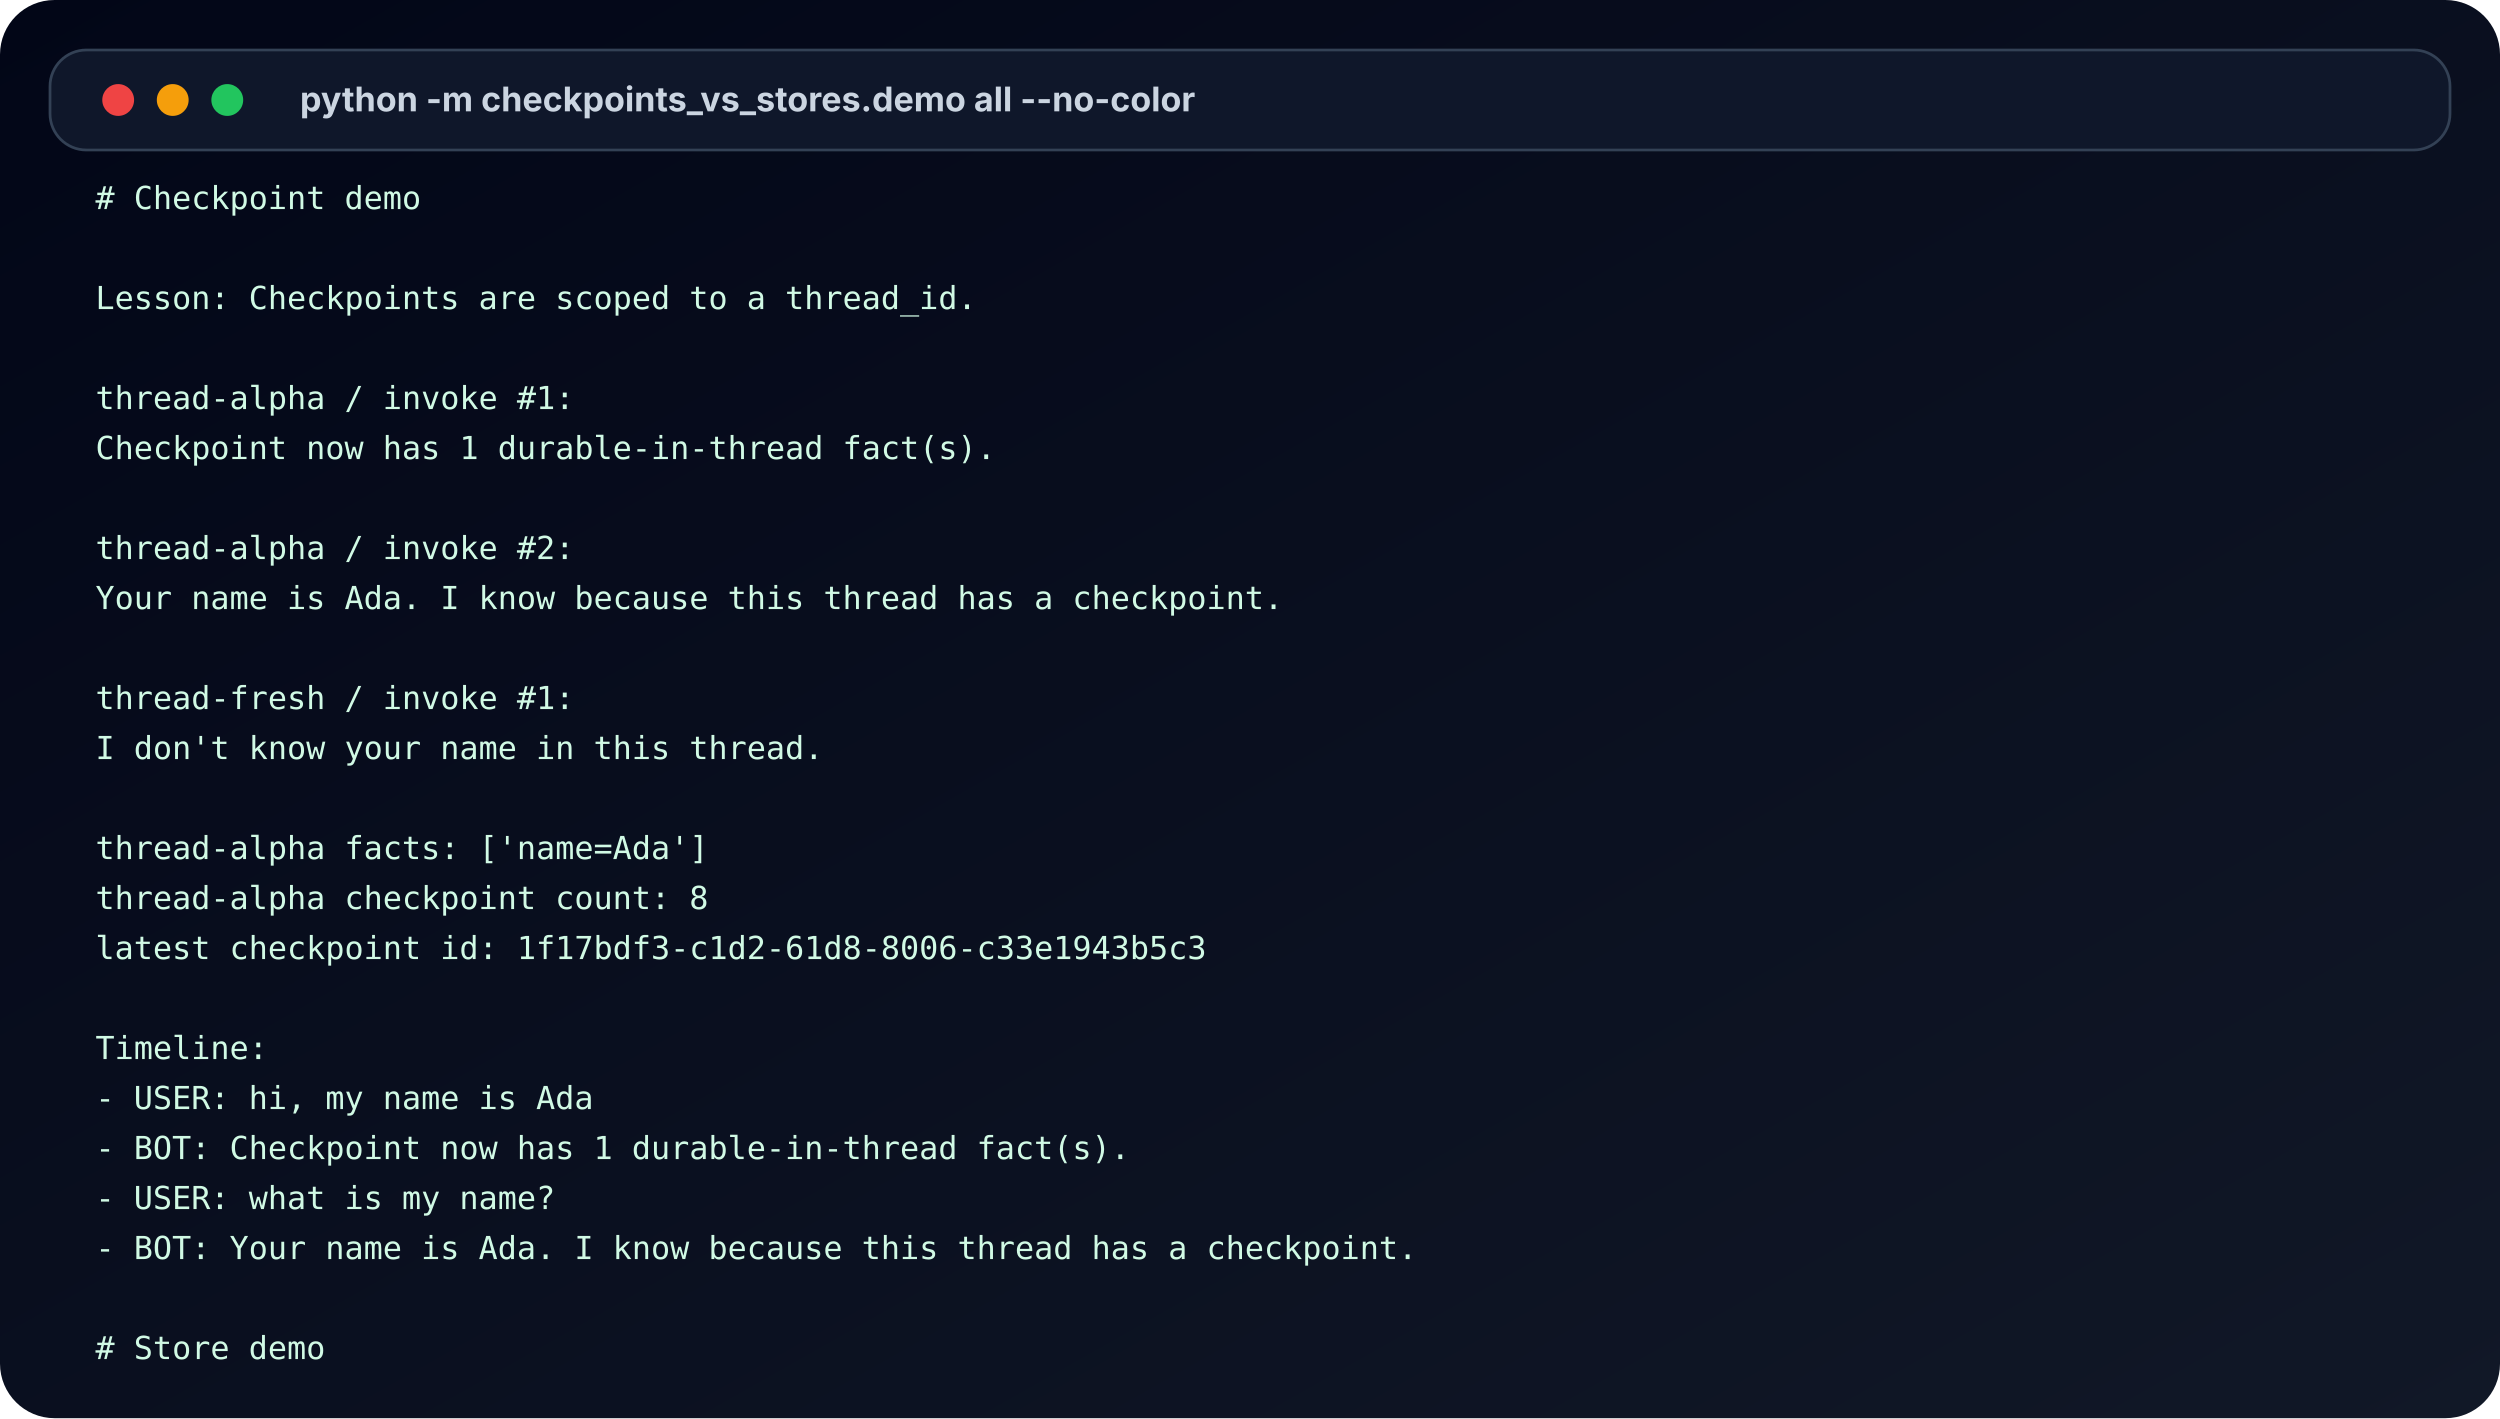
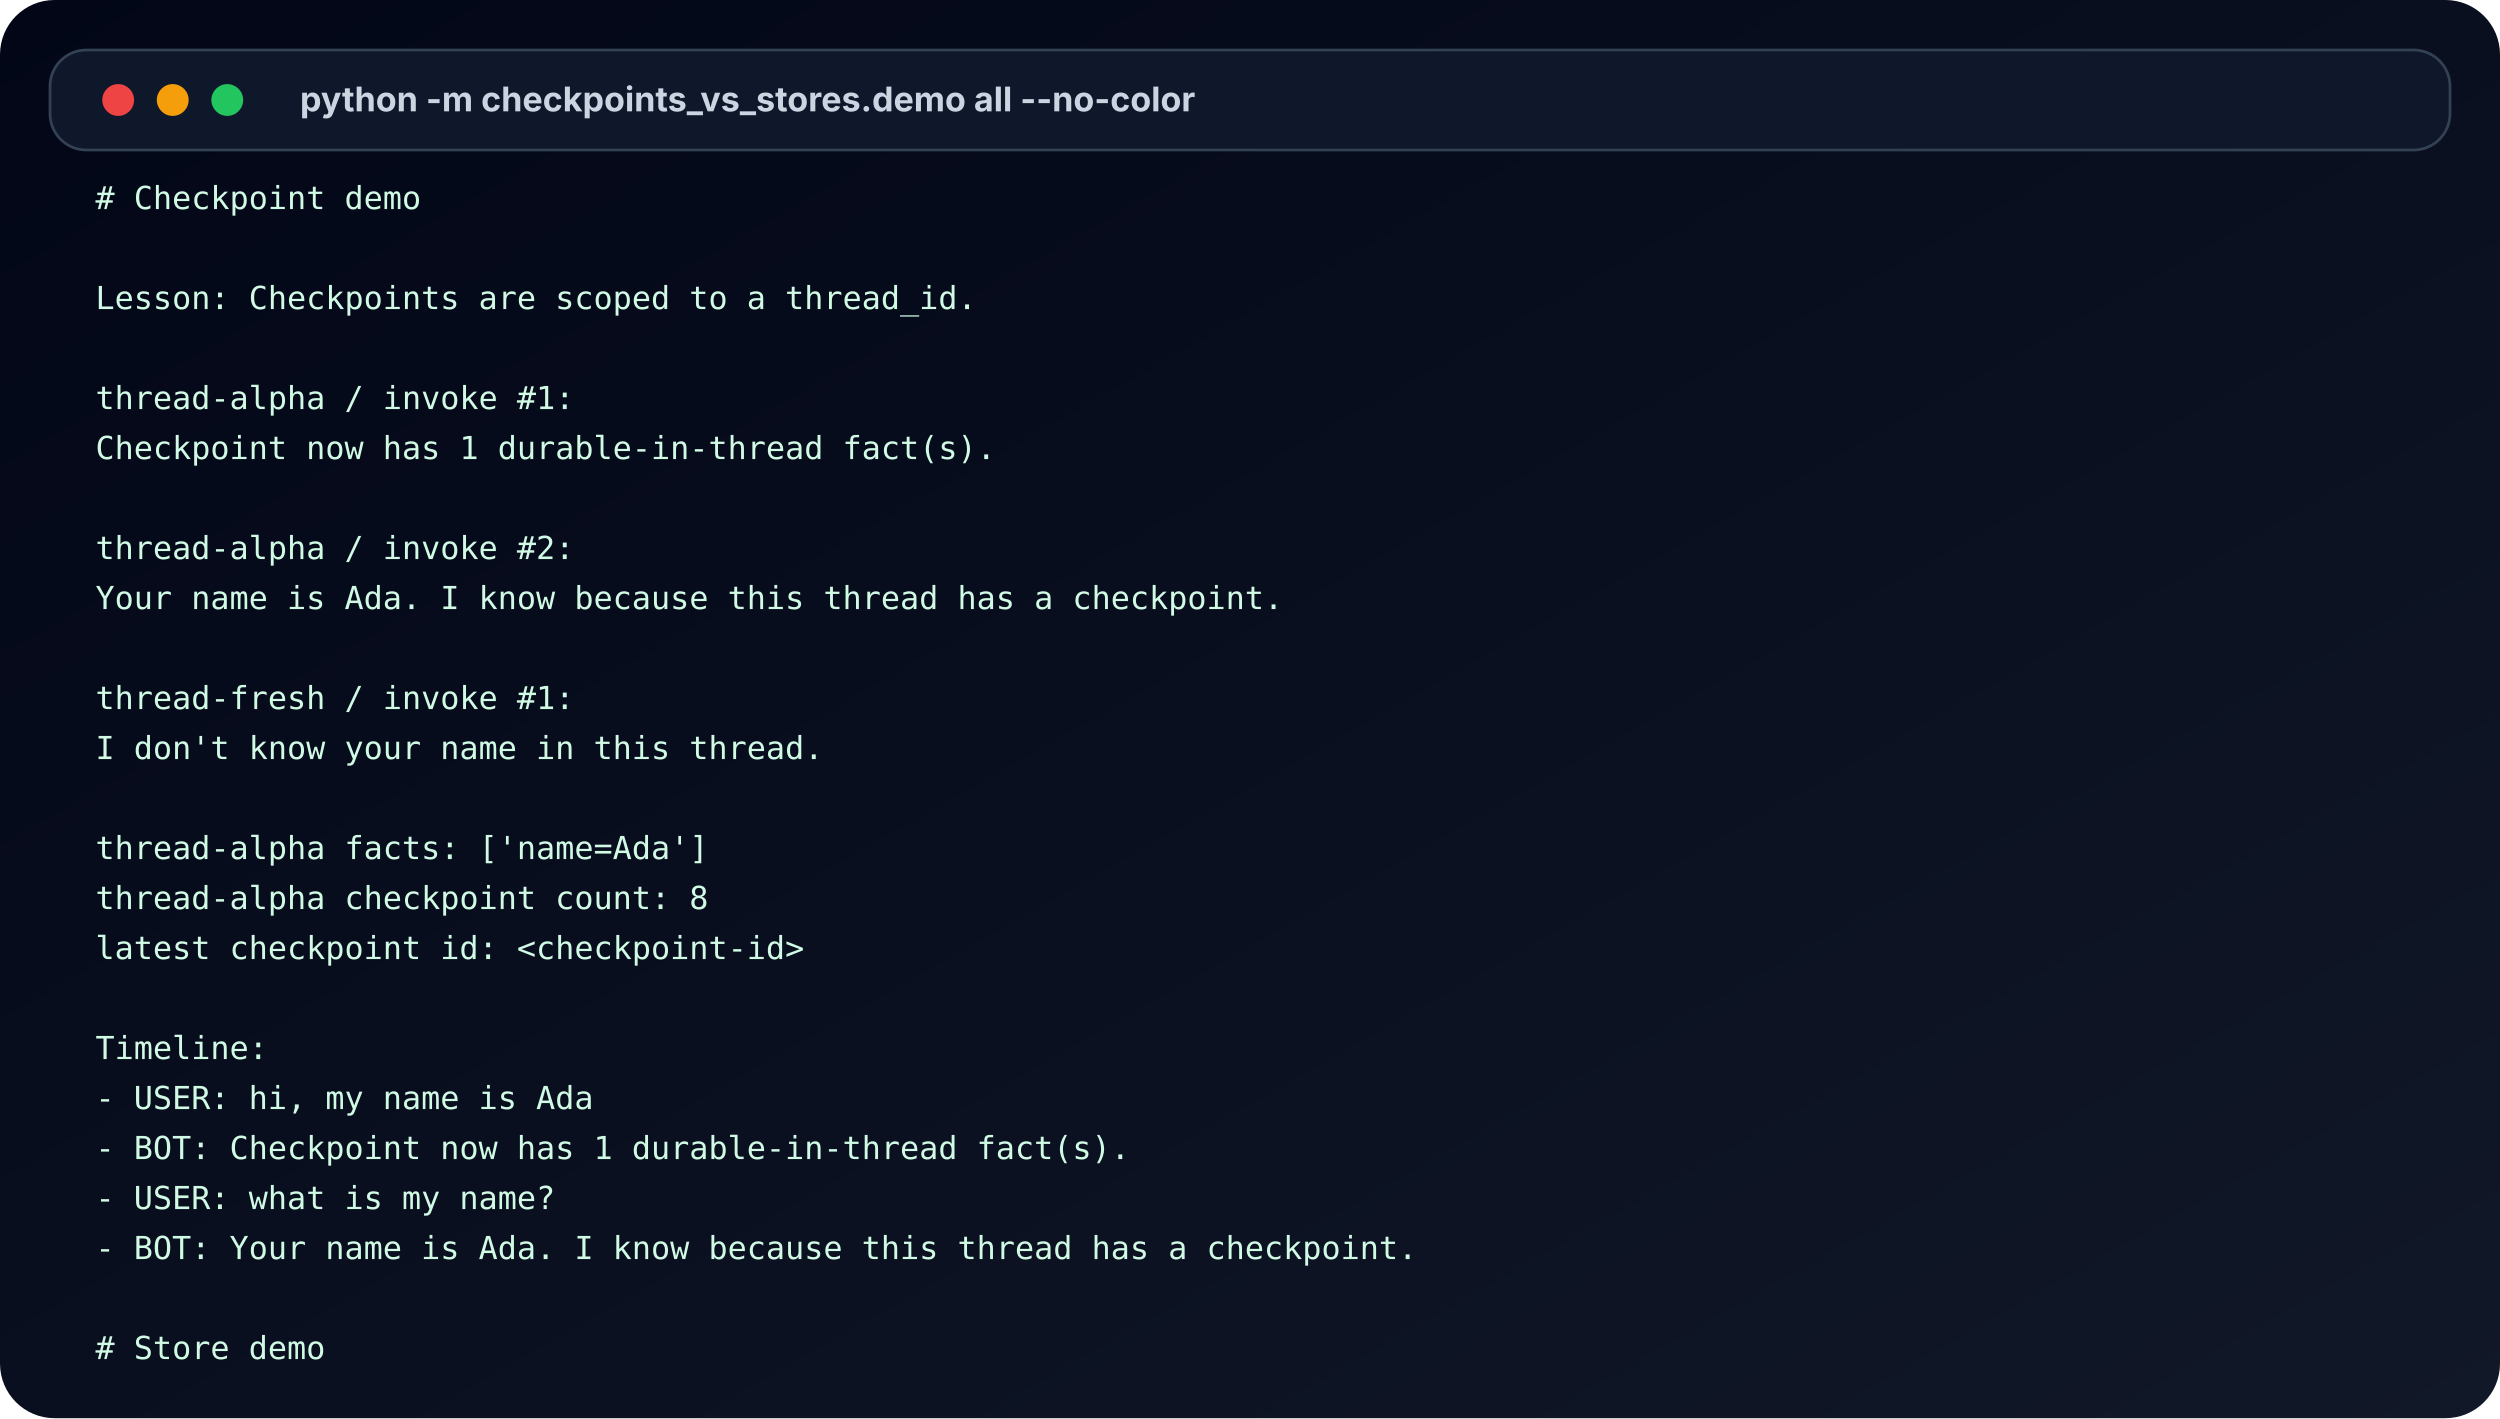
<svg xmlns="http://www.w3.org/2000/svg" width="1100" height="624" viewBox="0 0 1100 624" role="img" aria-label="Demo terminal output">
  <defs>
    <linearGradient id="termBg" x1="0" y1="0" x2="1" y2="1">
      <stop offset="0%" stop-color="#020617" />
      <stop offset="100%" stop-color="#111827" />
    </linearGradient>
    <style>
      .chrome{fill:#0f172a;stroke:#334155;stroke-width:1.2}
      .dot1{fill:#ef4444} .dot2{fill:#f59e0b} .dot3{fill:#22c55e}
      .title{font-family:Inter,Arial,sans-serif;font-size:15px;font-weight:700;fill:#cbd5e1}
      .line{font-family:'JetBrains Mono','Fira Code',monospace;font-size:14px;fill:#d1fae5}
    </style>
  </defs>
  <rect width="1100" height="624" fill="url(#termBg)" rx="24" />
  <rect x="22" y="22" width="1056" height="44" class="chrome" rx="16" />
  <circle cx="52" cy="44" r="7" class="dot1" />
  <circle cx="76" cy="44" r="7" class="dot2" />
  <circle cx="100" cy="44" r="7" class="dot3" />
  <text x="132" y="49" class="title">python -m checkpoints_vs_stores.demo all --no-color</text>
  <text x="42" y="92" class="line"># Checkpoint demo</text>
  <text x="42" y="114" class="line" />
  <text x="42" y="136" class="line">Lesson: Checkpoints are scoped to a thread_id.</text>
  <text x="42" y="158" class="line" />
  <text x="42" y="180" class="line">thread-alpha / invoke #1:</text>
  <text x="42" y="202" class="line">  Checkpoint now has 1 durable-in-thread fact(s).</text>
  <text x="42" y="224" class="line" />
  <text x="42" y="246" class="line">thread-alpha / invoke #2:</text>
  <text x="42" y="268" class="line">  Your name is Ada. I know because this thread has a checkpoint.</text>
  <text x="42" y="290" class="line" />
  <text x="42" y="312" class="line">thread-fresh / invoke #1:</text>
  <text x="42" y="334" class="line">  I don't know your name in this thread.</text>
  <text x="42" y="356" class="line" />
  <text x="42" y="378" class="line">thread-alpha facts: ['name=Ada']</text>
  <text x="42" y="400" class="line">thread-alpha checkpoint count: 8</text>
-   <text x="42" y="422" class="line">latest checkpoint id: 1f17bdf3-c1d2-61d8-8006-c33e1943b5c3</text>
+   <text x="42" y="422" class="line">latest checkpoint id: &lt;checkpoint-id&gt;</text>
  <text x="42" y="444" class="line" />
  <text x="42" y="466" class="line">Timeline:</text>
  <text x="42" y="488" class="line">  - USER: hi, my name is Ada</text>
  <text x="42" y="510" class="line">  - BOT: Checkpoint now has 1 durable-in-thread fact(s).</text>
  <text x="42" y="532" class="line">  - USER: what is my name?</text>
  <text x="42" y="554" class="line">  - BOT: Your name is Ada. I know because this thread has a checkpoint.</text>
  <text x="42" y="576" class="line" />
  <text x="42" y="598" class="line"># Store demo</text>
</svg>
